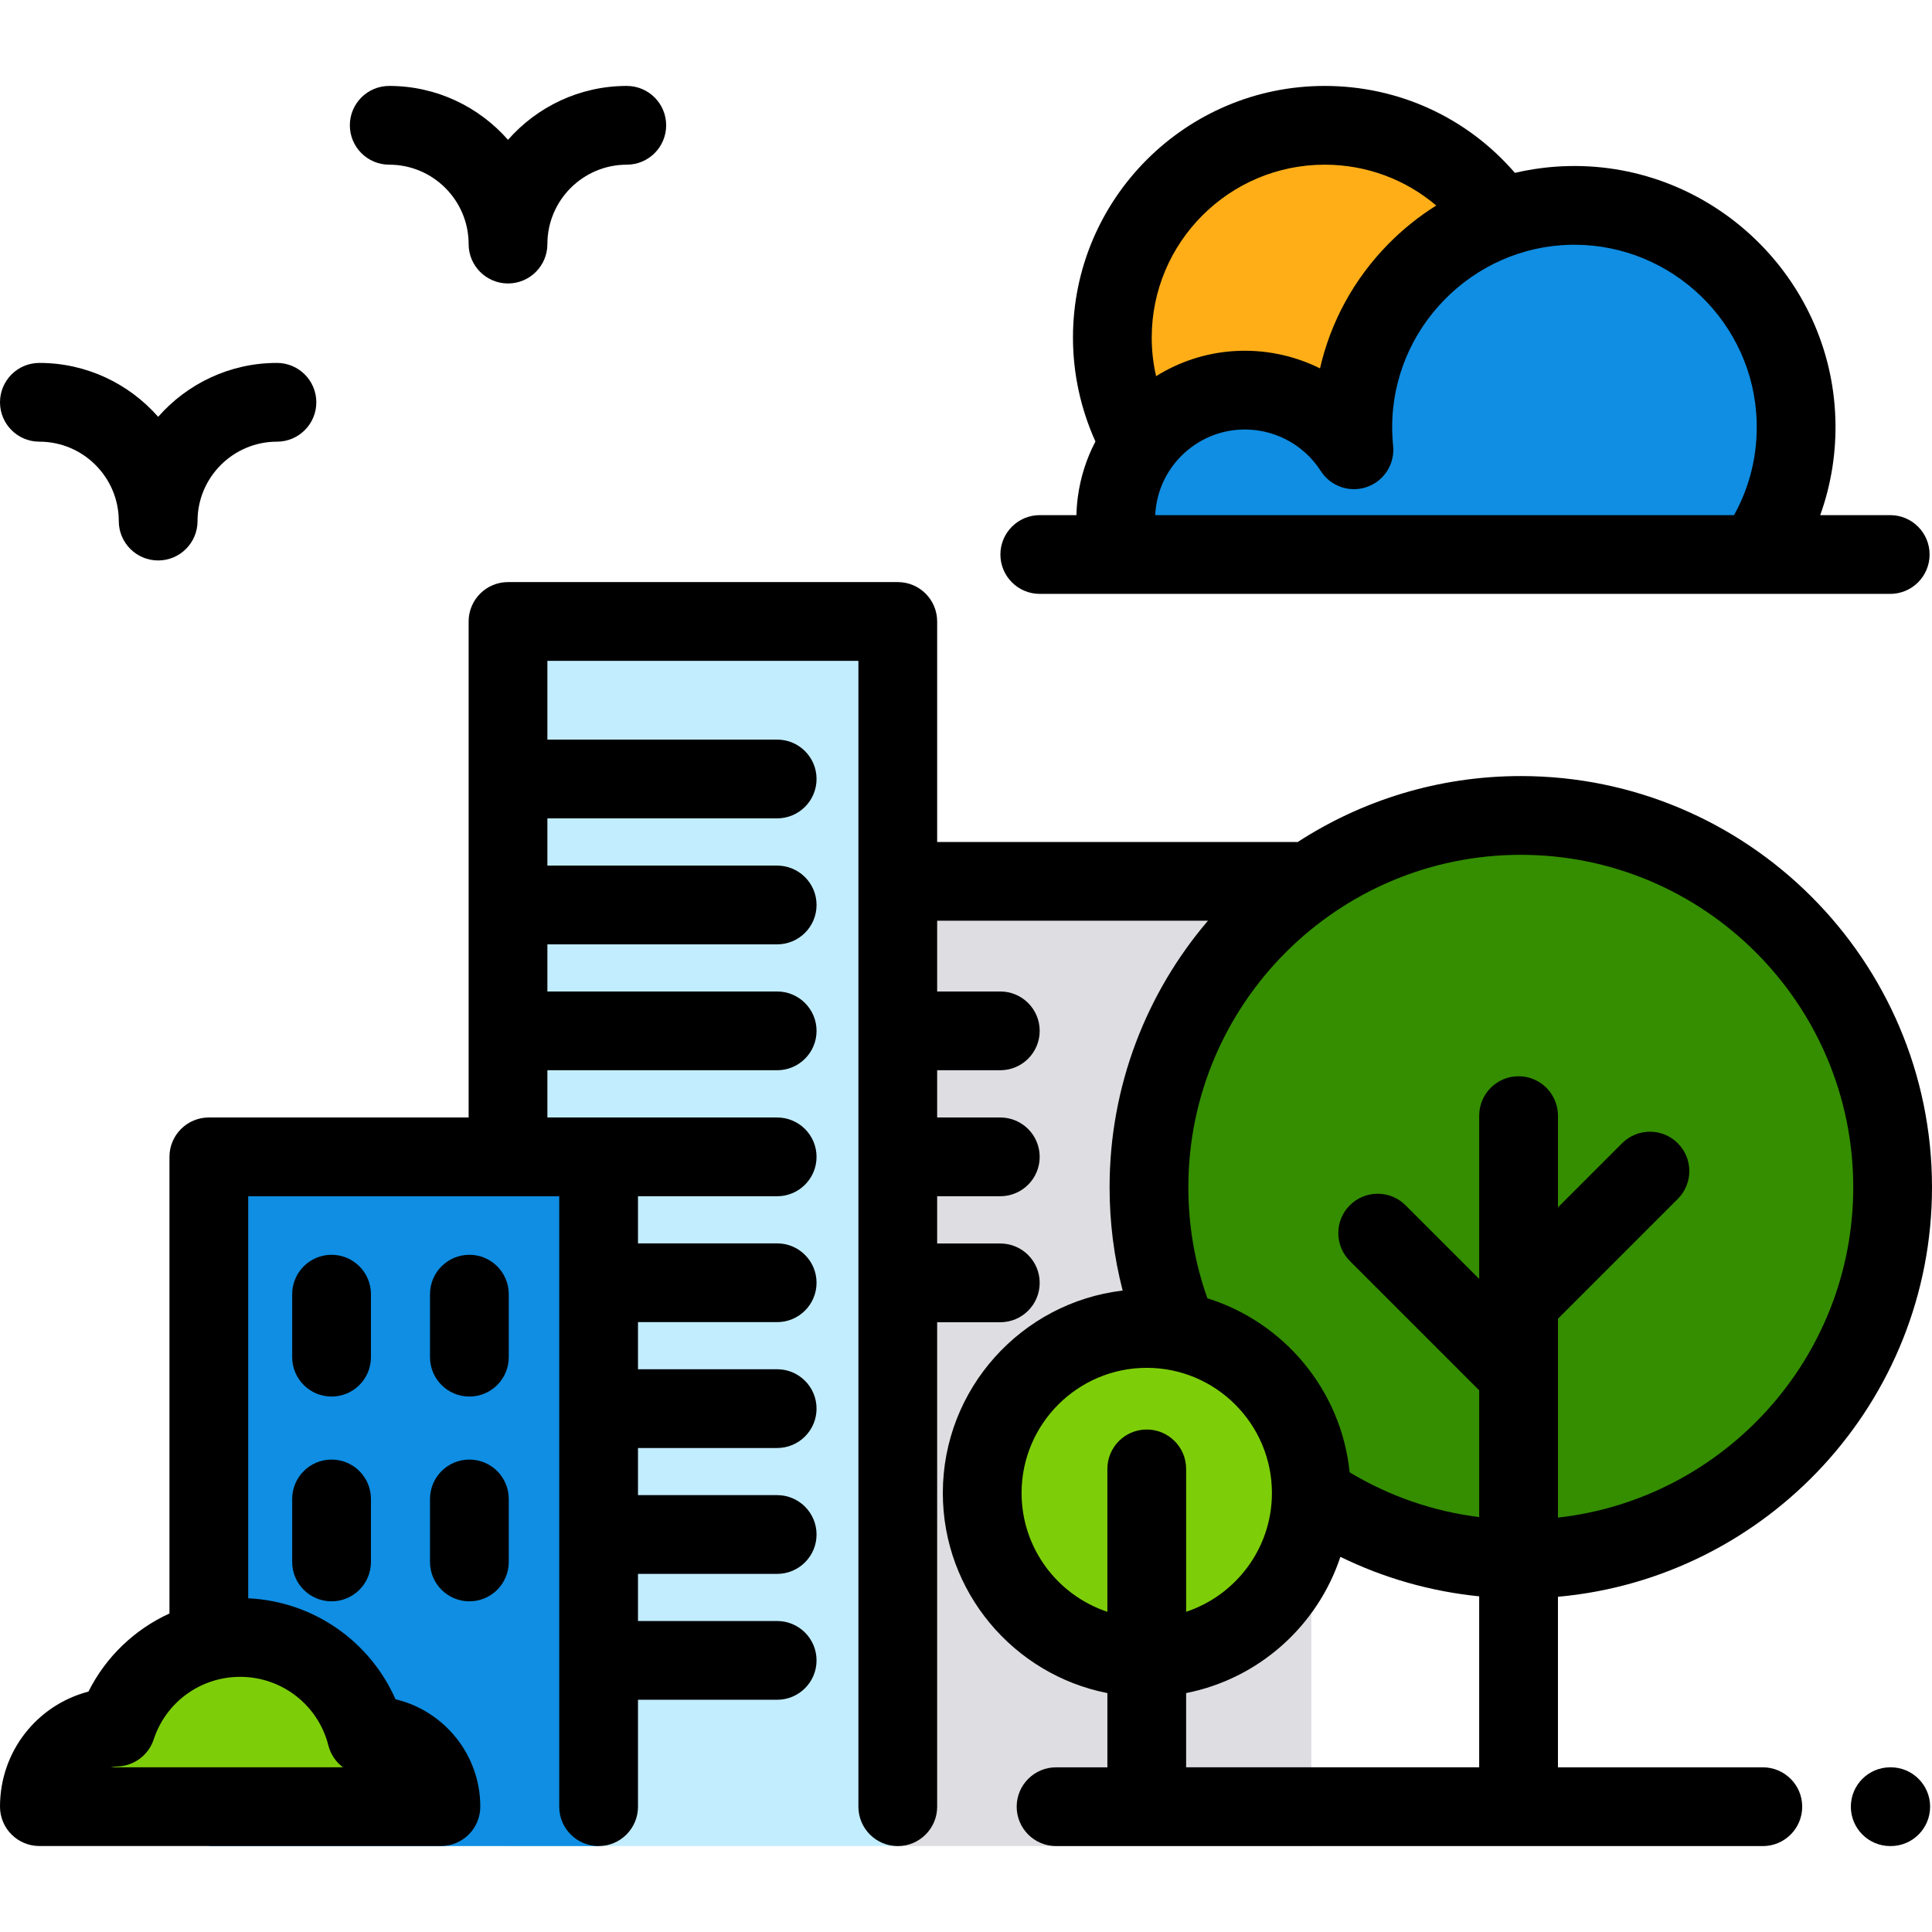
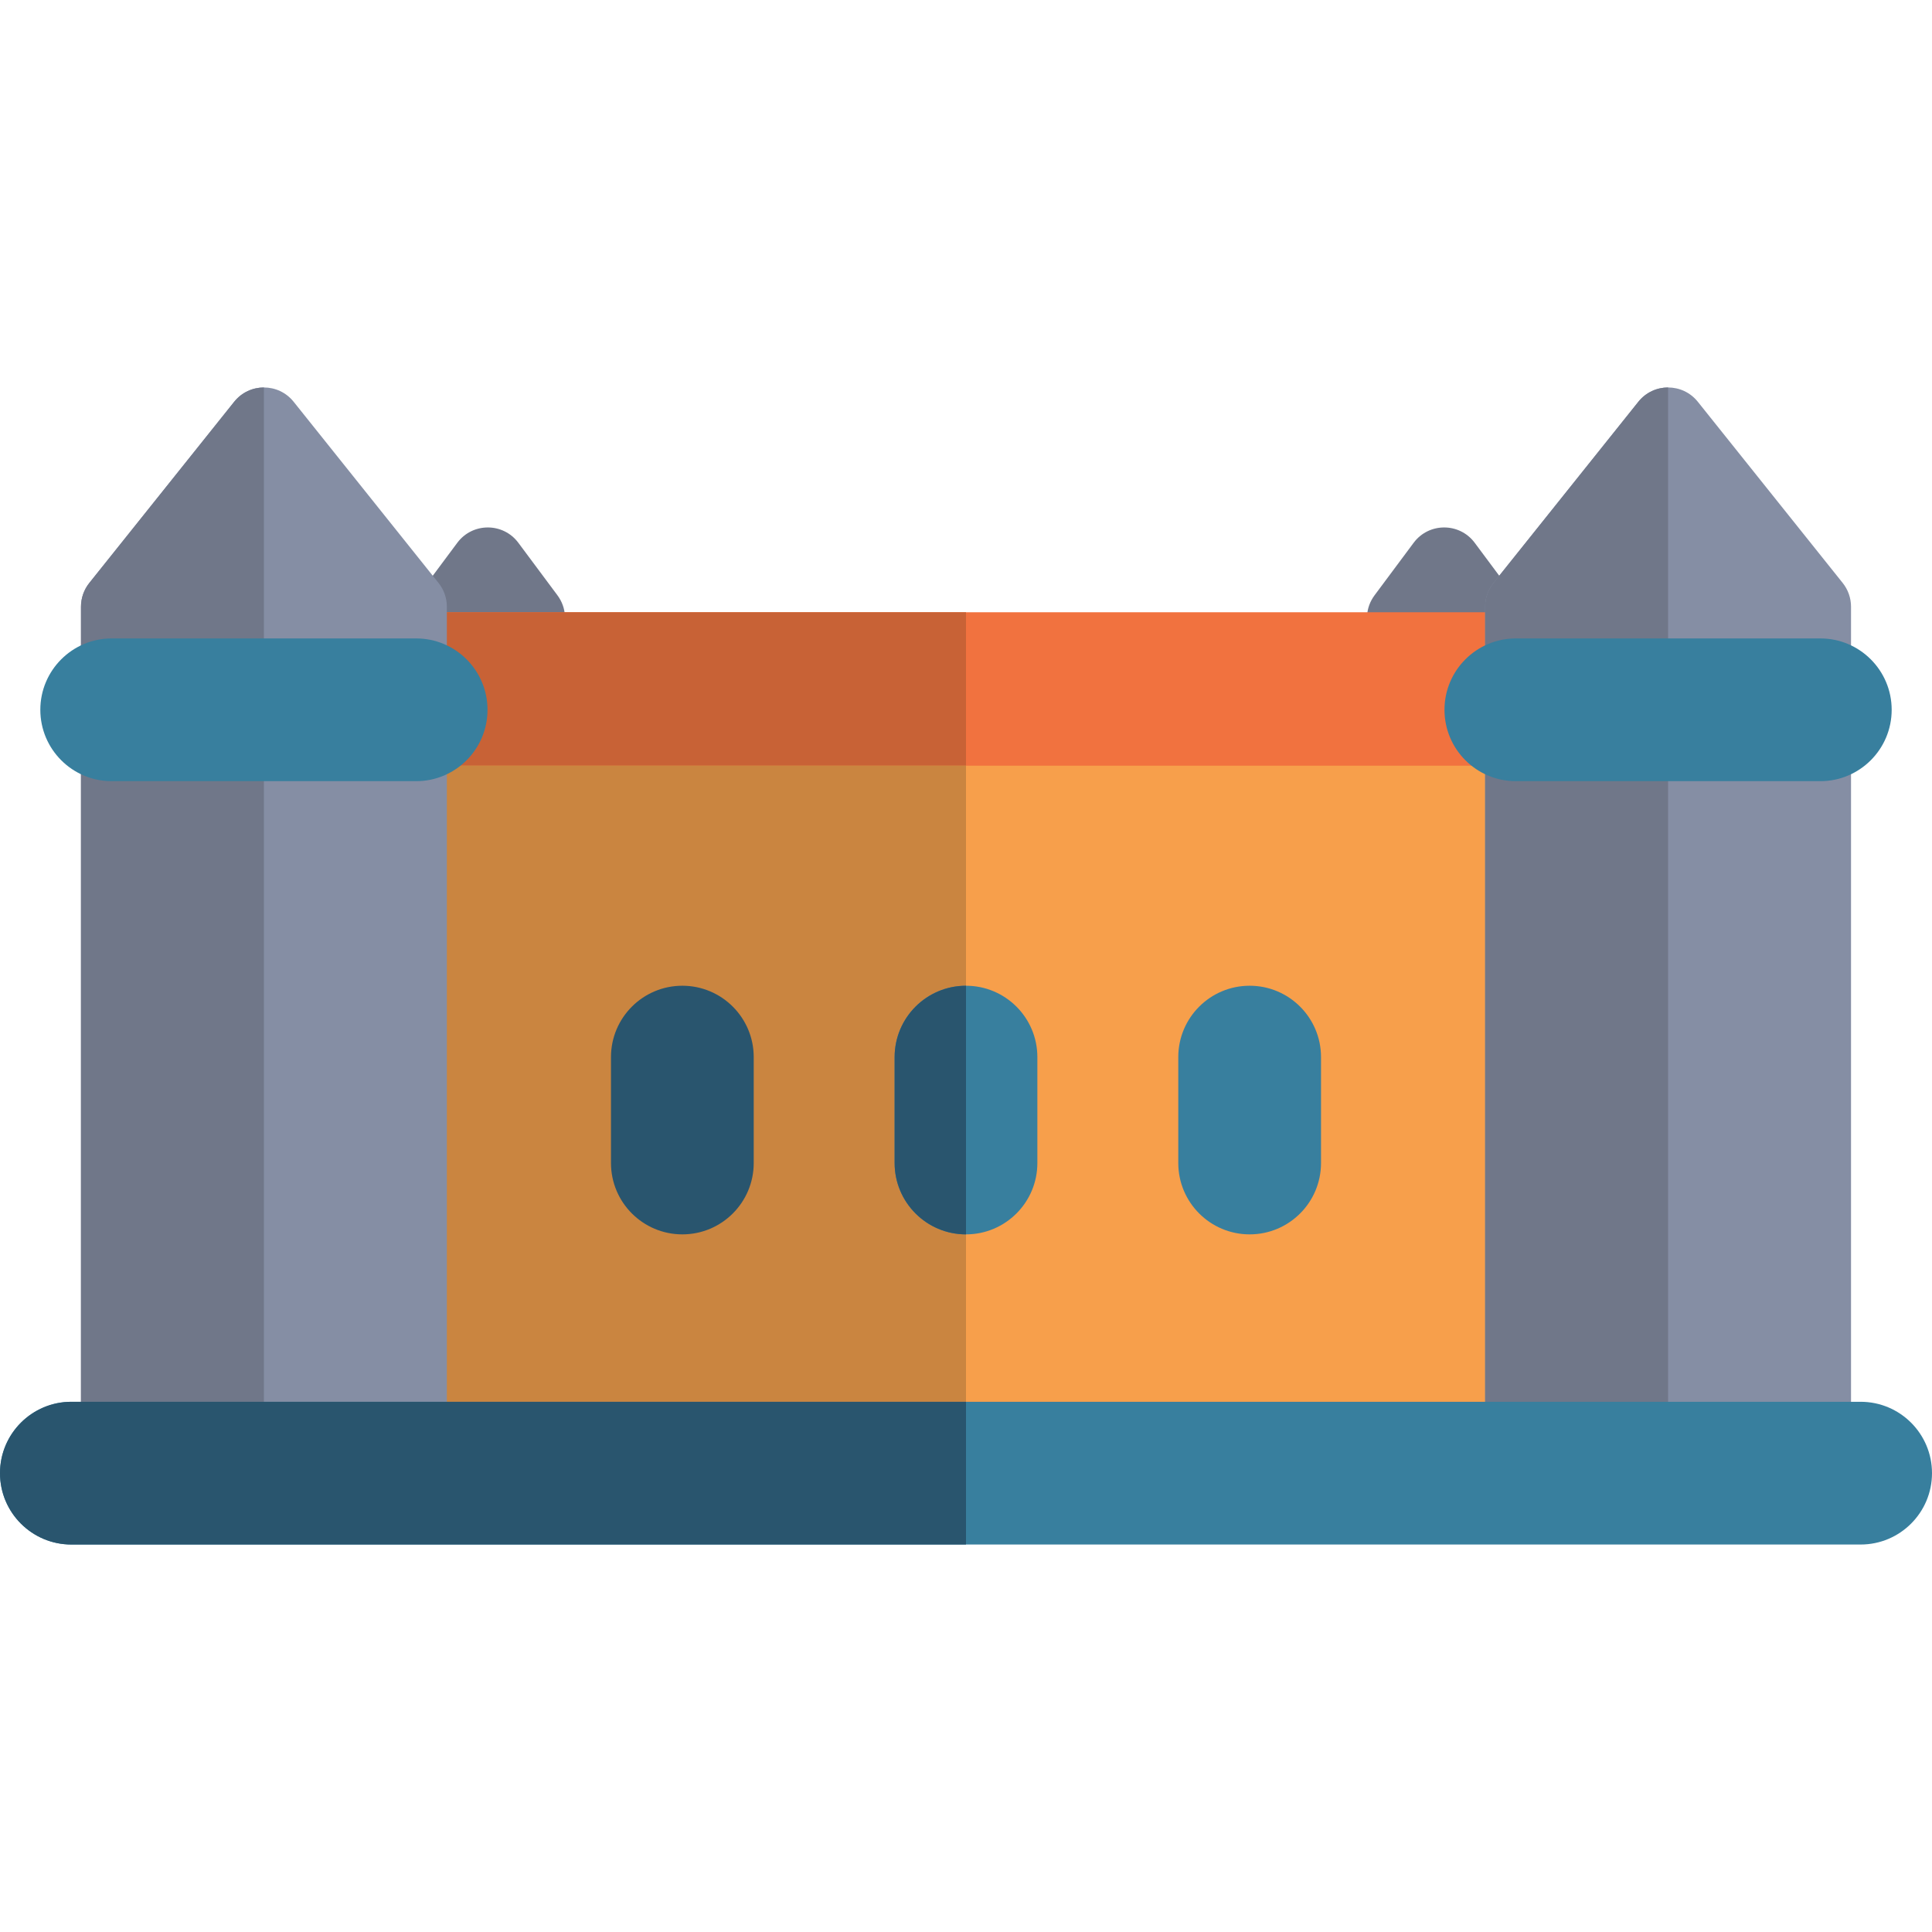
- <svg xmlns="http://www.w3.org/2000/svg" version="1.1" id="Layer_1" viewBox="0 0 512 512" xml:space="preserve">
-   <rect x="134.625" y="164.69" style="fill:#C2EDFF;" width="103.298" height="324.536" />
-   <rect x="55.349" y="306.578" style="fill:#0F8EE3;" width="103.298" height="182.648" />
-   <rect x="237.913" y="233.562" style="fill:#DEDDE1;" width="109.601" height="255.663" />
-   <path style="fill:#FFAE18;" d="M327.511,103.468c13.129-0.907,24.807,5.592,31.301,15.732c-0.202-1.983-0.307-3.995-0.307-6.031  c0-25.537,16.302-47.253,39.062-55.347c-10.127-14.857-27.182-24.615-46.518-24.615c-31.073,0-56.264,25.19-56.264,56.264  c0,10.208,2.732,19.773,7.485,28.026C308.089,109.547,317.23,104.179,327.511,103.468z" />
-   <path style="fill:#7DCE09;" d="M10.435,478.779c0-11.413,9.064-20.704,20.385-21.081c4.534-13.793,17.51-23.755,32.821-23.755  c16.145,0,29.701,11.075,33.492,26.041c0.297-0.014,0.595-0.025,0.895-0.025c10.394,0,18.819,8.426,18.819,18.819H10.435V478.779z" />
-   <path style="fill:#0F8EE3;" d="M465.293,146.952c7.047-10.003,11.063-22.294,10.673-35.548c-0.94-31.966-27.852-57.56-59.826-56.968  c-31.932,0.591-57.636,26.661-57.636,58.734c0,2.036,0.104,4.048,0.307,6.031c-6.494-10.139-18.172-16.639-31.301-15.732  c-16.082,1.111-29.388,13.605-31.525,29.583c-0.651,4.869-0.242,9.556,0.981,13.9h168.327V146.952z" />
-   <circle style="fill:#7DCE09;" cx="303.906" cy="395.663" r="43.607" />
-   <path style="fill:#348E00;" d="M403.026,216.1c-54.421,0-98.539,44.118-98.539,98.539c0,13.55,2.736,26.461,7.685,38.211  c20.126,3.866,35.336,21.559,35.336,42.813c0,0.129-0.008,0.256-0.009,0.385c15.813,10.807,34.931,17.131,55.528,17.131  c54.421,0,98.539-44.118,98.539-98.539S457.447,216.1,403.026,216.1z" />
-   <path d="M500.929,136.516h-18.551c2.899-8.063,4.276-16.637,4.019-25.419c-1.108-37.693-32.695-67.788-70.451-67.094  c-4.934,0.091-9.778,0.715-14.482,1.807c-12.693-14.687-30.861-23.038-50.417-23.038c-36.778,0-66.699,29.921-66.699,66.699  c0,9.477,2.053,18.918,5.953,27.526c-2.349,4.491-3.959,9.435-4.659,14.671c-0.216,1.617-0.339,3.235-0.38,4.848h-9.71  c-5.762,0-10.435,4.673-10.435,10.435s4.673,10.435,10.435,10.435h225.376c5.762,0,10.435-4.673,10.435-10.435  S506.693,136.516,500.929,136.516z M351.048,43.643c11.015,0,21.383,3.87,29.572,10.824c-4.572,2.863-8.843,6.275-12.715,10.215  c-9.081,9.239-15.266,20.599-18.09,32.941c-7.006-3.479-14.93-5.124-23.024-4.566c-7.431,0.513-14.392,2.877-20.417,6.633  c-0.759-3.32-1.155-6.731-1.155-10.218C305.219,64.201,325.778,43.643,351.048,43.643z M306.142,136.516  c0.032-0.693,0.096-1.387,0.189-2.082c1.489-11.138,10.699-19.782,21.899-20.555c8.733-0.607,17.081,3.592,21.794,10.949  c2.604,4.067,7.664,5.815,12.223,4.226c4.562-1.59,7.435-6.105,6.946-10.91c-0.167-1.651-0.253-3.325-0.253-4.974  c0-26.15,21.261-47.816,47.393-48.301c0.301-0.005,0.598-0.008,0.898-0.008c25.957,0,47.54,20.835,48.304,46.85  c0.259,8.775-1.803,17.255-5.995,24.806H306.142z" />
-   <path d="M73.393,96.178c-12.534,0-23.791,5.537-31.479,14.285c-7.688-8.748-18.945-14.285-31.479-14.285  C4.672,96.178,0,100.851,0,106.613s4.672,10.435,10.435,10.435c11.603,0,21.044,9.441,21.044,21.044  c0,5.762,4.673,10.435,10.435,10.435s10.435-4.673,10.435-10.435c0-11.603,9.441-21.044,21.044-21.044  c5.762,0,10.435-4.673,10.435-10.435S79.155,96.178,73.393,96.178z" />
-   <path d="M166.106,22.772c-12.534,0-23.791,5.537-31.479,14.285c-7.688-8.748-18.945-14.285-31.479-14.285  c-5.762,0-10.435,4.673-10.435,10.435s4.673,10.435,10.435,10.435c11.603,0,21.044,9.441,21.044,21.044  c0,5.762,4.673,10.435,10.435,10.435s10.435-4.673,10.435-10.435c0-11.603,9.441-21.044,21.044-21.044  c5.762,0,10.435-4.673,10.435-10.435S171.868,22.772,166.106,22.772z" />
-   <path d="M501.066,489.227h-0.137c-5.762,0-10.435-4.673-10.435-10.435c0-5.762,4.673-10.435,10.435-10.435h0.137  c5.762,0,10.435,4.673,10.435,10.435C511.501,484.554,506.828,489.227,501.066,489.227z" />
-   <path d="M98.303,342.969c0-5.762-4.673-10.435-10.435-10.435s-10.435,4.673-10.435,10.435v16.696  c0,5.762,4.673,10.435,10.435,10.435s10.435-4.673,10.435-10.435V342.969z" />
-   <path d="M124.391,332.534c-5.762,0-10.435,4.673-10.435,10.435v16.696c0,5.762,4.673,10.435,10.435,10.435  c5.762,0,10.435-4.673,10.435-10.435v-16.696C134.826,337.207,130.155,332.534,124.391,332.534z" />
-   <path d="M87.868,386.802c-5.762,0-10.435,4.673-10.435,10.435v16.696c0,5.762,4.673,10.435,10.435,10.435  s10.435-4.673,10.435-10.435v-16.696C98.303,391.474,93.631,386.802,87.868,386.802z" />
-   <path d="M124.391,386.802c-5.762,0-10.435,4.673-10.435,10.435v16.696c0,5.762,4.673,10.435,10.435,10.435  c5.762,0,10.435-4.673,10.435-10.435v-16.696C134.826,391.474,130.155,386.802,124.391,386.802z" />
-   <path d="M512,314.639c0-60.088-48.886-108.974-108.974-108.974c-21.791,0-42.105,6.433-59.152,17.495  c-0.194-0.01-0.386-0.029-0.582-0.029h-94.935v-58.437c0-5.762-4.673-10.435-10.435-10.435H134.627  c-5.762,0-10.435,4.673-10.435,10.435v131.452H55.344c-5.762,0-10.435,4.673-10.435,10.435v121.009  c-9.194,4.204-16.827,11.437-21.467,20.698C9.853,451.836,0,464.108,0,478.779c0,5.762,4.672,10.435,10.435,10.435h106.412  c5.762,0,10.435-4.673,10.435-10.435c0-13.799-9.604-25.396-22.476-28.461c-6.804-15.456-21.839-25.945-39.026-26.754v-106.55  h82.424v161.779c0,5.762,4.673,10.435,10.435,10.435c5.762,0,10.435-4.673,10.435-10.435v-28.338h36.885  c5.762,0,10.435-4.673,10.435-10.435c0-5.762-4.673-10.435-10.435-10.435h-36.885v-12.49h36.885c5.762,0,10.435-4.673,10.435-10.435  c0-5.762-4.673-10.435-10.435-10.435h-36.885v-12.49h36.885c5.762,0,10.435-4.673,10.435-10.435c0-5.762-4.673-10.435-10.435-10.435  h-36.885v-12.489h36.885c5.762,0,10.435-4.673,10.435-10.435c0-5.762-4.673-10.435-10.435-10.435h-36.885v-12.49h36.885  c5.762,0,10.435-4.673,10.435-10.435c0-5.762-4.673-10.435-10.435-10.435H158.64h-13.577v-12.522h60.897  c5.762,0,10.435-4.673,10.435-10.435c0-5.762-4.673-10.435-10.435-10.435h-60.897v-12.49h60.897c5.762,0,10.435-4.673,10.435-10.435  s-4.673-10.435-10.435-10.435h-60.897v-12.522h60.897c5.762,0,10.435-4.673,10.435-10.435s-4.673-10.435-10.435-10.435h-60.897  v-20.87h82.424v303.666c0,5.762,4.673,10.435,10.435,10.435s10.435-4.673,10.435-10.435V350.407h16.736  c5.762,0,10.435-4.673,10.435-10.435c0-5.762-4.673-10.435-10.435-10.435h-16.736v-12.522h16.736  c5.762,0,10.435-4.673,10.435-10.435c0-5.762-4.673-10.435-10.435-10.435h-16.736v-12.522h16.736  c5.762,0,10.435-4.673,10.435-10.435c0-5.762-4.673-10.435-10.435-10.435h-16.736v-18.751h71.762  c-16.243,19.037-26.067,43.711-26.067,70.638c0,9.331,1.167,18.488,3.469,27.372c-26.801,3.168-47.662,26.014-47.662,53.653  c0,26.229,18.787,48.145,43.608,53.02v19.675h-13.601c-5.762,0-10.435,4.673-10.435,10.435c0,5.762,4.673,10.435,10.435,10.435  h187.304c5.762,0,10.435-4.673,10.435-10.435c0-5.762-4.673-10.435-10.435-10.435h-54.296v-45.195  C468.364,418.168,512,371.406,512,314.639z M87.017,462.546c0.605,2.391,2.006,4.405,3.869,5.798H29.341  c0.591-0.121,1.201-0.195,1.826-0.216c4.377-0.146,8.197-3.01,9.566-7.17c3.26-9.917,12.466-16.579,22.907-16.579  C74.694,444.378,84.307,451.849,87.017,462.546z M303.902,378.835c-5.762,0-10.435,4.673-10.435,10.435v37.872  c-13.192-4.384-22.737-16.834-22.737-31.48c0-18.291,14.881-33.172,33.171-33.172c18.291,0,33.172,14.881,33.172,33.172  c0,14.644-9.543,27.094-22.734,31.479v-37.871C314.338,383.508,309.665,378.835,303.902,378.835z M392.003,468.357h-77.666v-19.675  c19.23-3.779,34.824-17.787,40.878-36.105c11.531,5.644,23.952,9.177,36.787,10.467v45.313H392.003z M402.438,285.219  c-5.762,0-10.435,4.673-10.435,10.435v43.276l-19.523-19.523c-4.075-4.073-10.68-4.074-14.759,0c-4.075,4.075-4.075,10.683,0,14.759  l34.282,34.282v33.598c-12.159-1.517-23.813-5.533-34.338-11.872c-2.207-21.78-17.403-39.781-37.698-46.114  c-3.34-9.416-5.044-19.286-5.044-29.42c0-48.58,39.523-88.104,88.104-88.104s88.104,39.523,88.104,88.104  c0,45.249-34.295,82.625-78.255,87.539V364.13c0-0.003,0-0.007,0-0.01v-14.638l31.754-31.753c4.075-4.075,4.075-10.683,0-14.759  c-4.074-4.073-10.679-4.075-14.759,0l-16.996,16.996v-24.311C412.874,289.892,408.202,285.219,402.438,285.219z" />
+ <svg xmlns="http://www.w3.org/2000/svg" version="1.1" id="Layer_1" viewBox="0 0 406.055 406.055" xml:space="preserve" width="512" height="512">
+   <g>
+     <g>
+       <g>
+         <path style="fill:#707789;" d="M94.325,137.874h16.404c6.579,0,10.346-7.5,6.417-12.778l-8.202-11.016     c-3.199-4.297-9.635-4.297-12.834,0l-8.202,11.016C83.979,130.374,87.746,137.874,94.325,137.874z" />
+       </g>
+       <g>
+         <path style="fill:#707789;" d="M295.325,137.874h16.404c6.579,0,10.346-7.5,6.417-12.778l-8.202-11.016     c-3.199-4.297-9.635-4.297-12.834,0l-8.202,11.016C284.979,130.374,288.746,137.874,295.325,137.874z" />
+       </g>
+     </g>
+     <rect x="36.648" y="128.681" style="fill:#F1723F;" width="332.758" height="136.786" />
+     <rect x="36.648" y="128.681" style="fill:#C86236;" width="166.379" height="136.786" />
+     <rect x="36.648" y="160.928" style="fill:#F79F4B;" width="332.758" height="144.752" />
+     <rect x="36.648" y="160.928" style="fill:#CA8540;" width="166.379" height="144.752" />
+     <g>
+       <path style="fill:#858EA4;" d="M17.019,127.515v170.166c0,4.418,3.582,8,8,8h60.899c4.418,0,8-3.582,8-8V127.515    c0-1.816-0.618-3.578-1.752-4.996L61.716,84.44c-3.203-4.005-9.293-4.005-12.496,0l-30.449,38.078    C17.636,123.937,17.019,125.699,17.019,127.515z" />
+       <path style="fill:#707789;" d="M17.019,127.515v170.166c0,4.418,3.582,8,8,8h30.449l0-224.244c-2.323,0-4.647,1.001-6.248,3.004    l-30.449,38.078C17.636,123.937,17.019,125.699,17.019,127.515z" />
+     </g>
+     <g>
+       <path style="fill:#858EA4;" d="M312.137,127.515v170.166c0,4.418,3.582,8,8,8h60.899c4.418,0,8-3.582,8-8V127.515    c0-1.816-0.618-3.578-1.752-4.996L356.835,84.44c-3.203-4.005-9.293-4.005-12.496,0l-30.449,38.078    C312.755,123.937,312.137,125.699,312.137,127.515z" />
+       <path style="fill:#707789;" d="M312.137,127.515v170.166c0,4.418,3.582,8,8,8h30.449l0-224.244c-2.323,0-4.647,1.001-6.248,3.004    l-30.449,38.078C312.755,123.937,312.137,125.699,312.137,127.515z" />
+     </g>
+     <path style="fill:#387F9E;" d="M391.055,324.618H15c-8.284,0-15-6.716-15-15s6.716-15,15-15h376.055c8.284,0,15,6.716,15,15   S399.339,324.618,391.055,324.618z" />
+     <path style="fill:#29556E;" d="M203.027,324.618H15c-8.284,0-15-6.716-15-15s6.716-15,15-15h188.027V324.618z" />
+     <path style="fill:#29556E;" d="M158.412,222.176v22.256c0,8.284-6.716,15-15,15s-15-6.716-15-15v-22.256c0-8.284,6.716-15,15-15   S158.412,213.892,158.412,222.176z" />
+     <path style="fill:#387F9E;" d="M218.027,222.176v22.256c0,8.284-6.716,15-15,15s-15-6.716-15-15v-22.256c0-8.284,6.716-15,15-15   S218.027,213.892,218.027,222.176z" />
+     <path style="fill:#29556E;" d="M203.027,259.433c-8.284,0-15-6.716-15-15v-22.256c0-8.284,6.716-15,15-15V259.433z" />
+     <path style="fill:#387F9E;" d="M277.643,222.176v22.256c0,8.284-6.716,15-15,15s-15-6.716-15-15v-22.256c0-8.284,6.716-15,15-15   S277.643,213.892,277.643,222.176z" />
+     <g>
+       <path style="fill:#387F9E;" d="M87.461,164.181H23.475c-8.284,0-15-6.716-15-15s6.716-15,15-15h63.987c8.284,0,15,6.716,15,15    S95.746,164.181,87.461,164.181z" />
+     </g>
+     <g>
+       <path style="fill:#387F9E;" d="M382.58,164.181h-63.987c-8.284,0-15-6.716-15-15s6.716-15,15-15h63.987c8.284,0,15,6.716,15,15    S390.864,164.181,382.58,164.181z" />
+     </g>
+   </g>
</svg>
